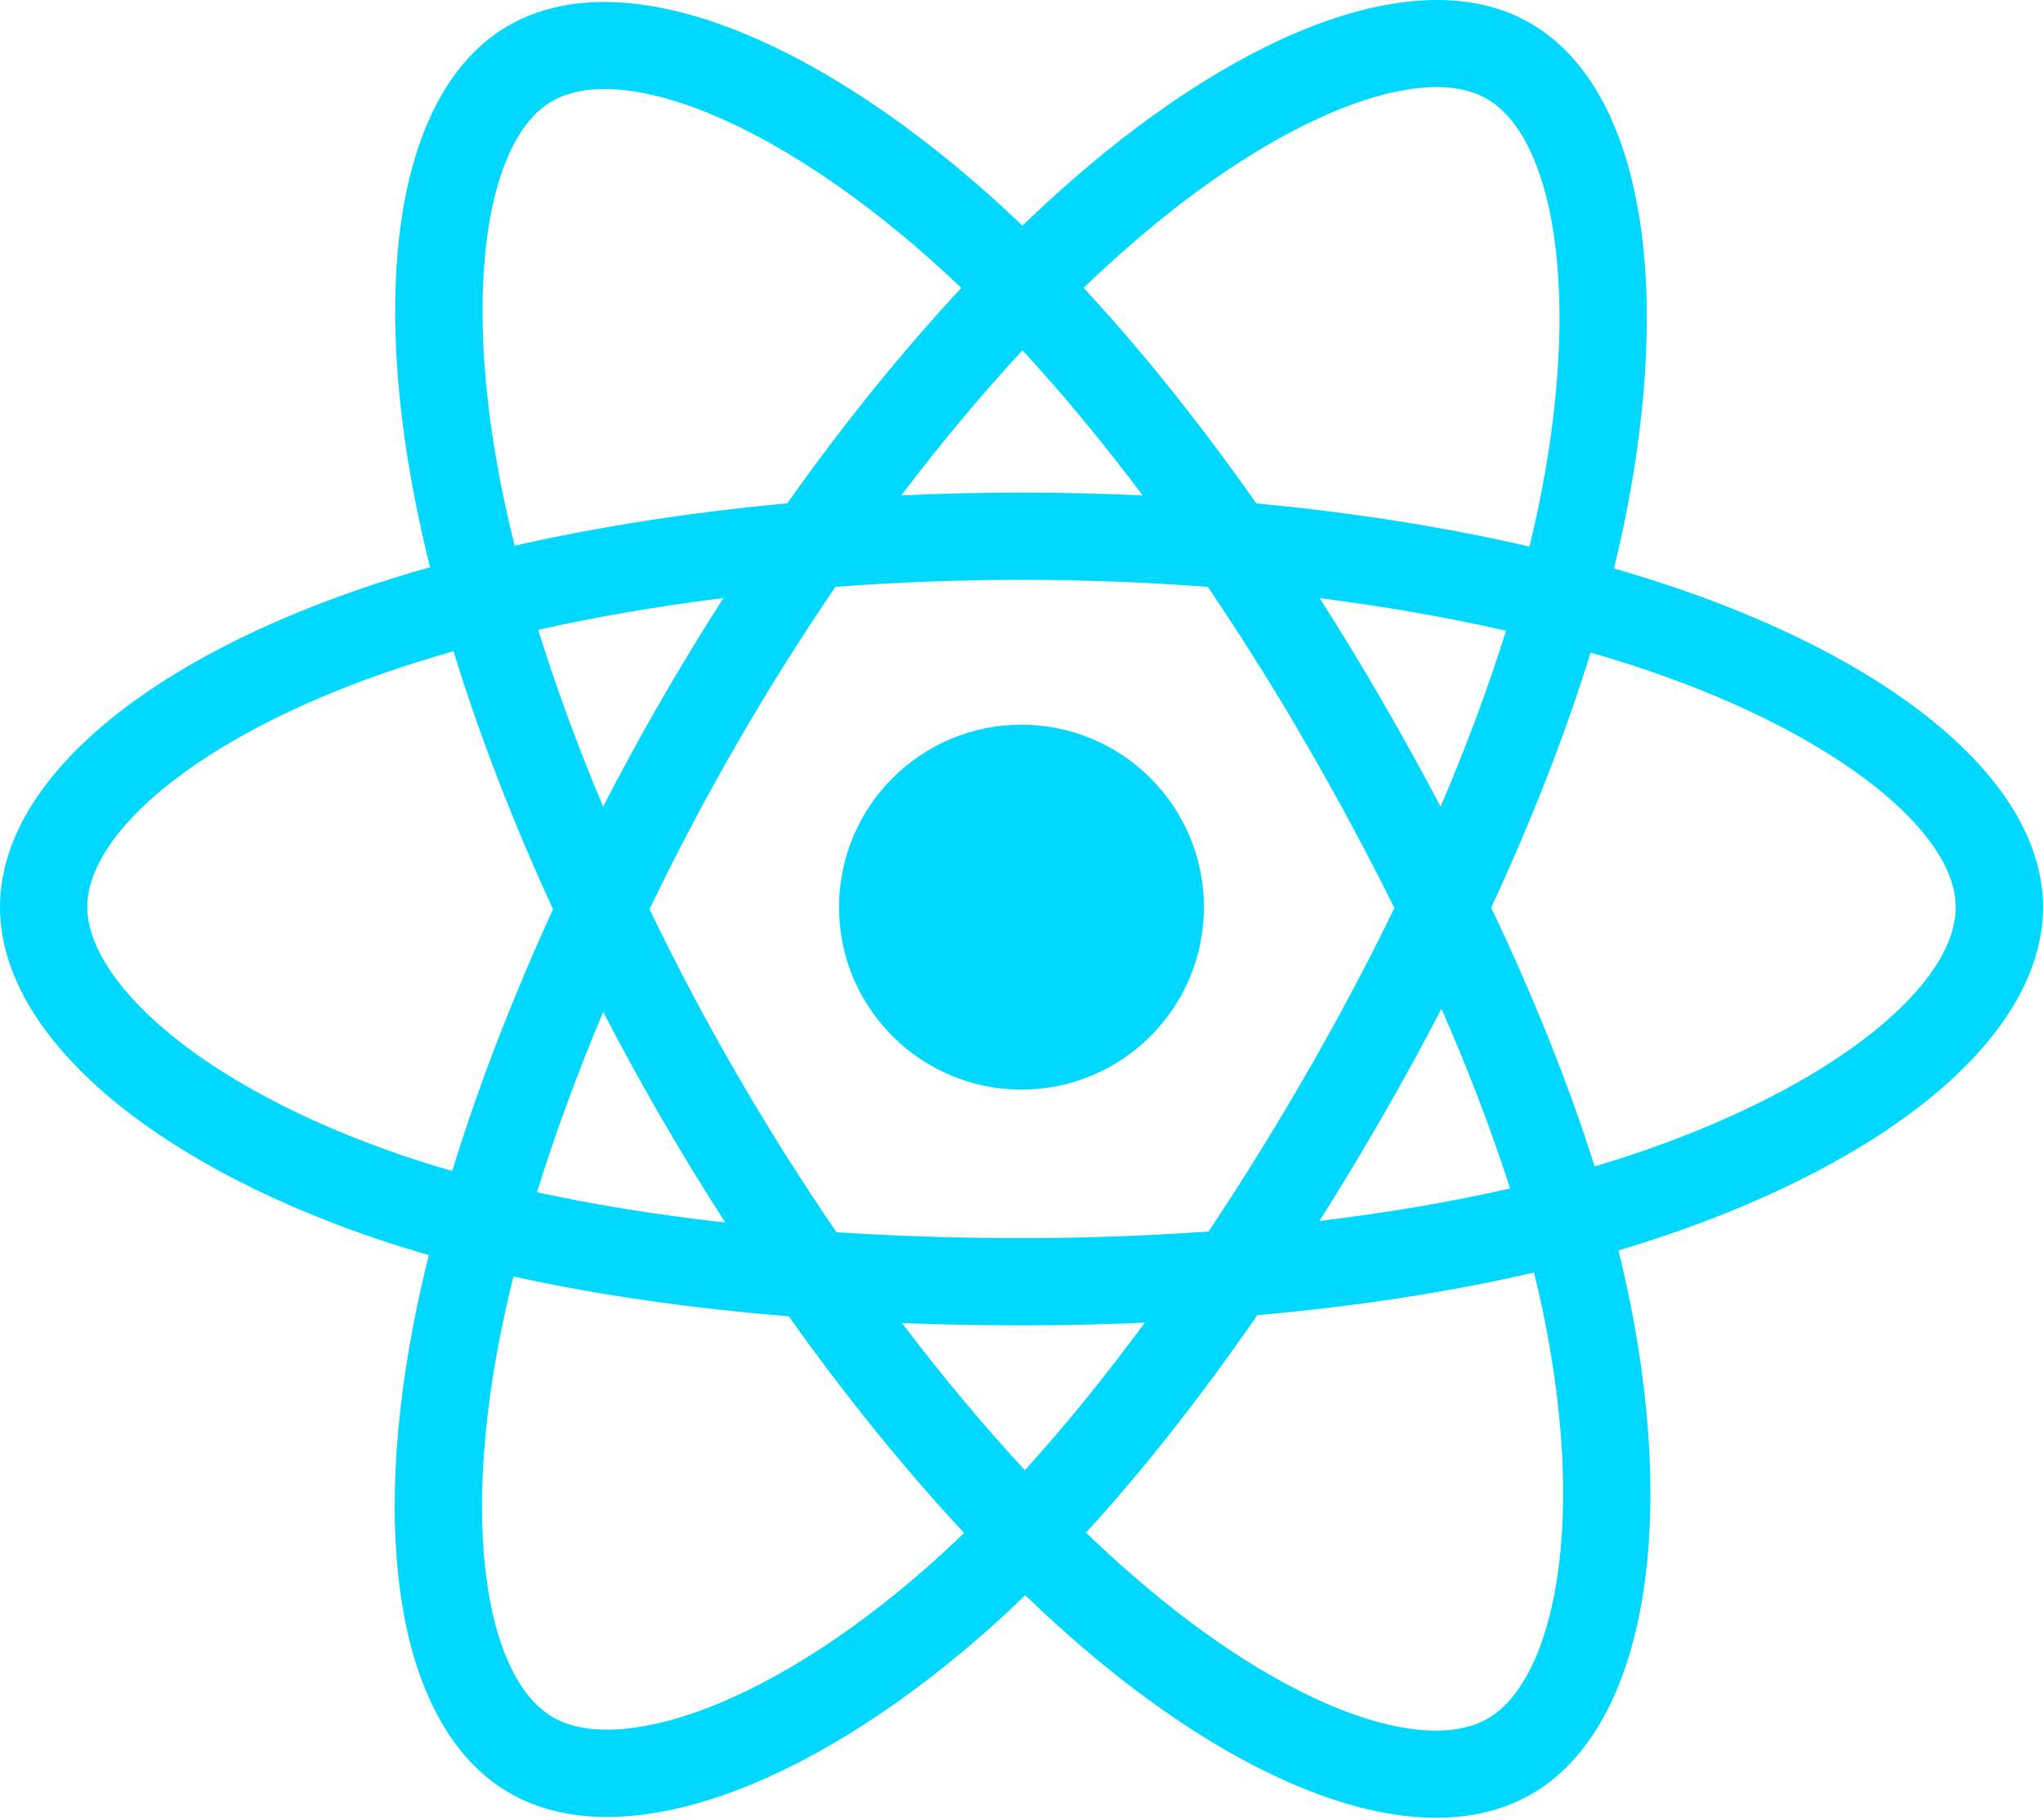
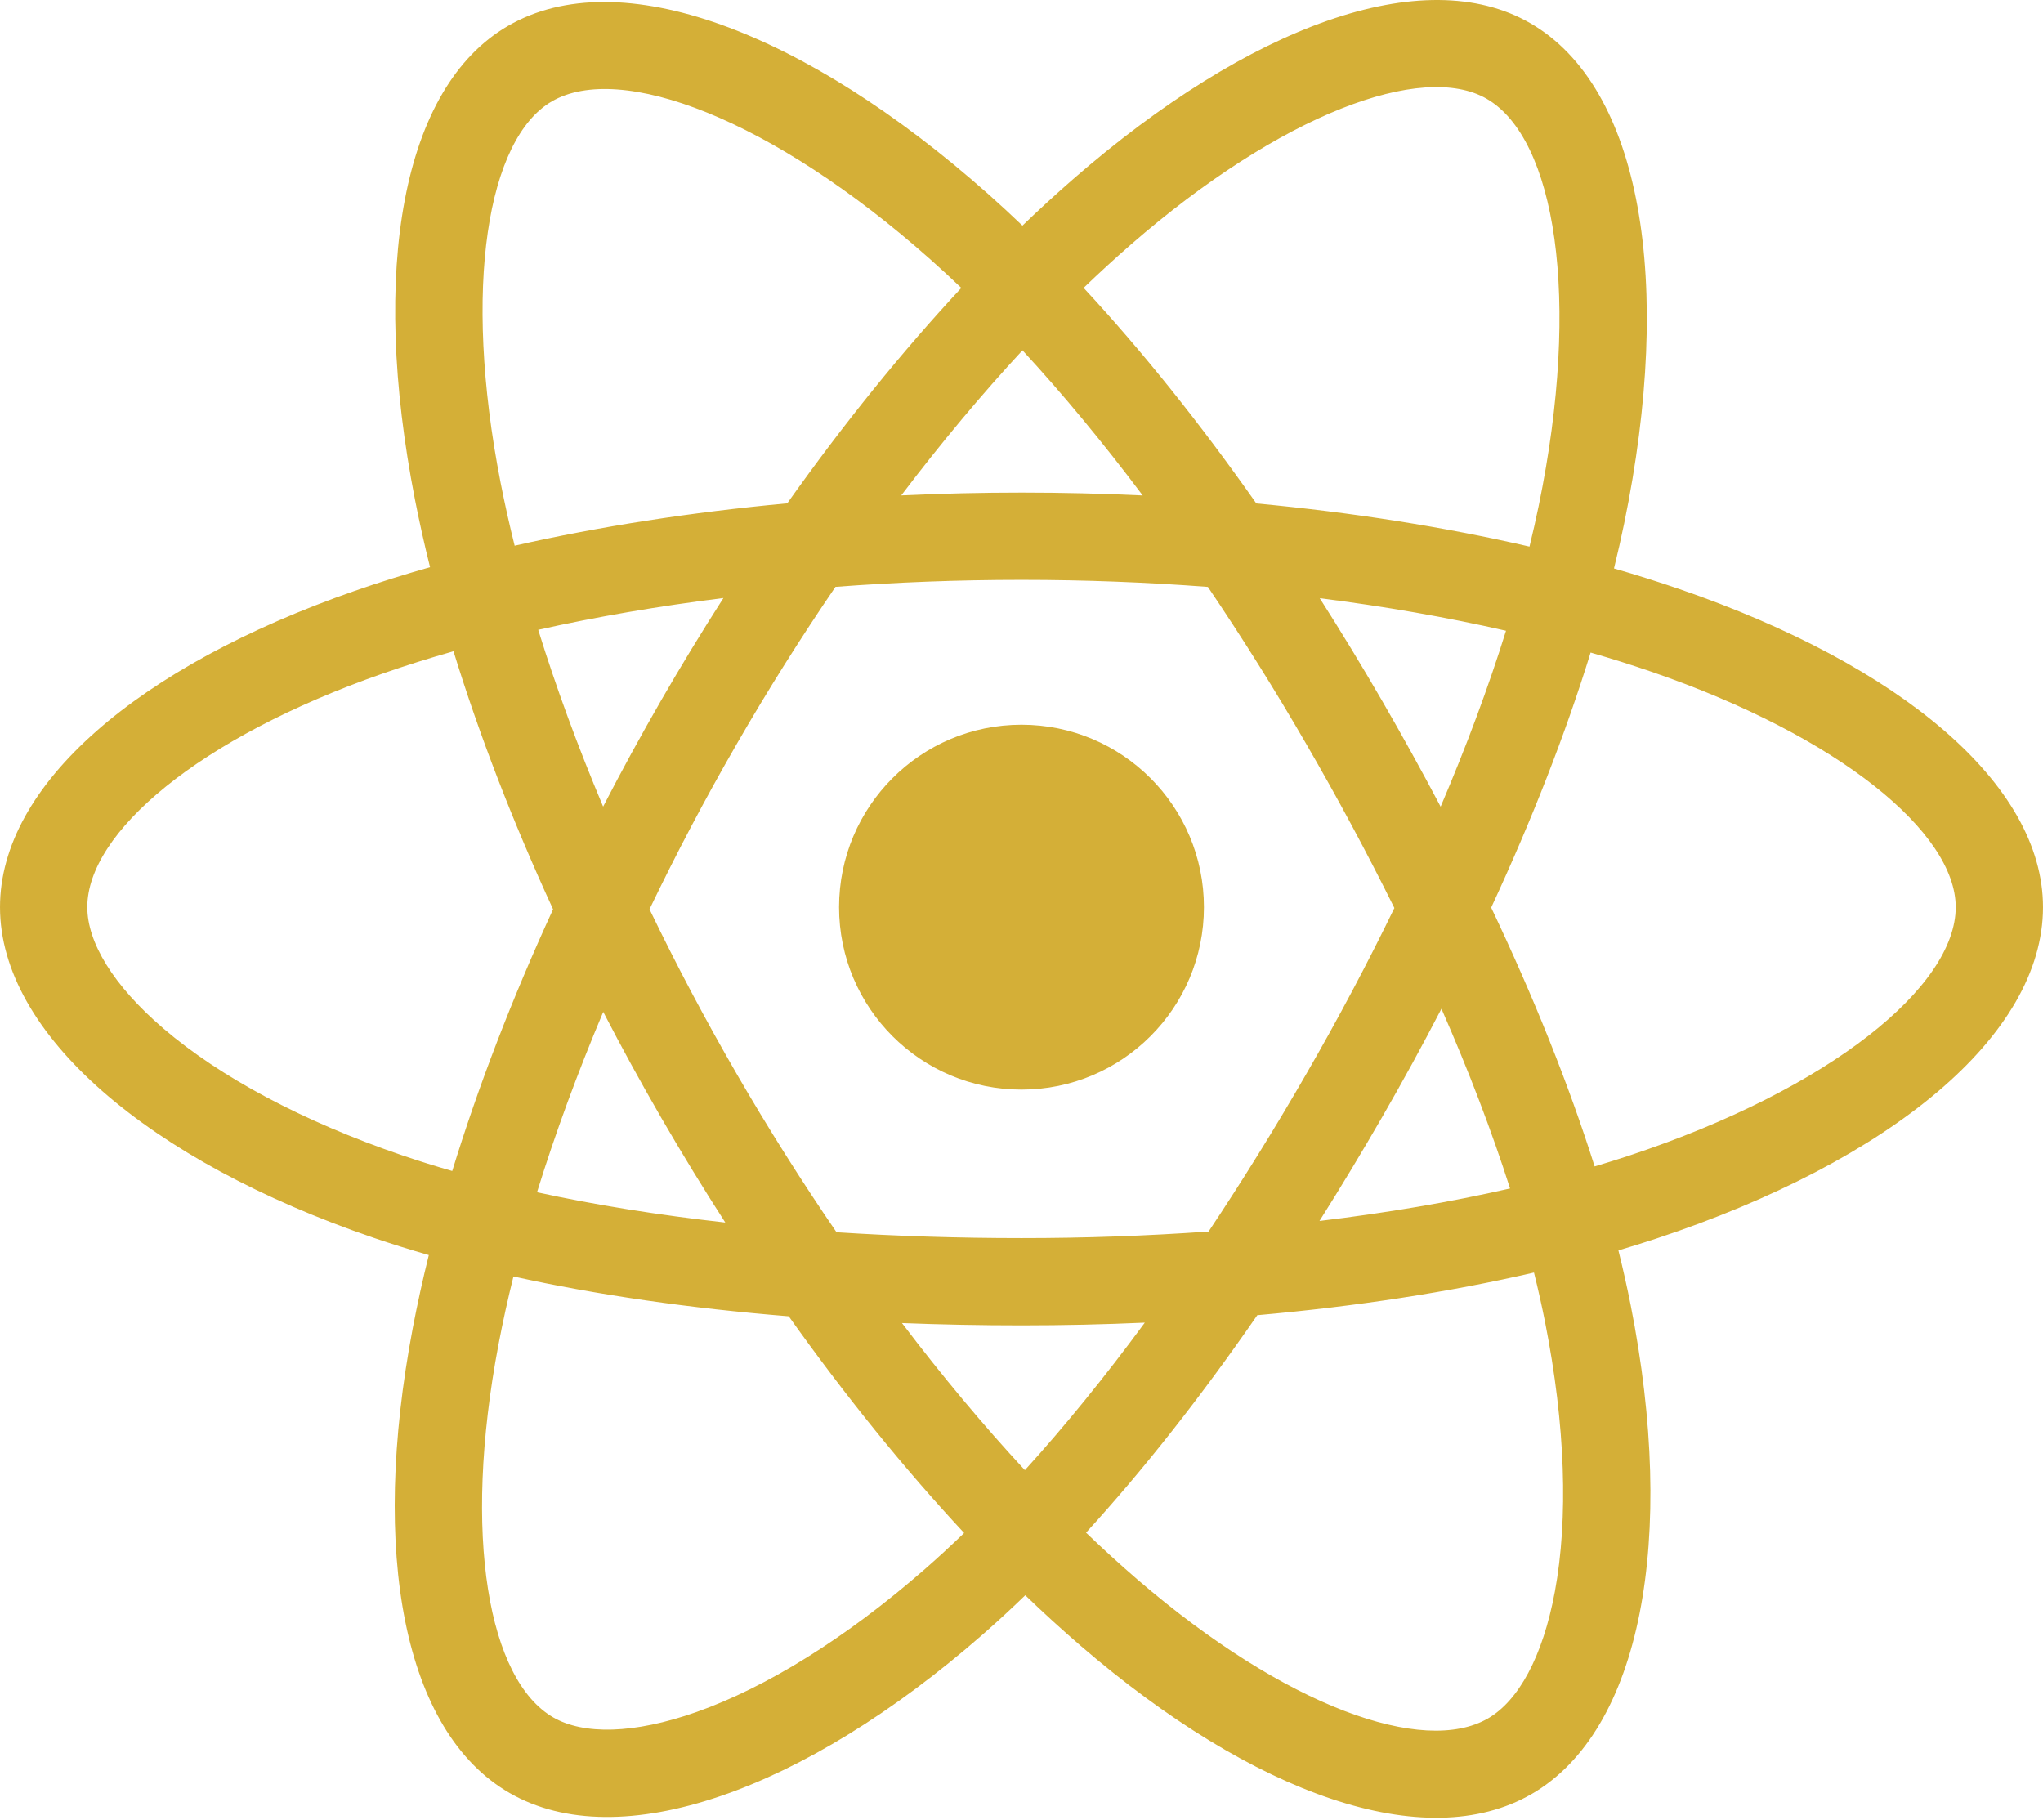
<svg xmlns="http://www.w3.org/2000/svg" aria-hidden="true" role="img" class="iconify iconify--logos" width="35.93" height="32" preserveAspectRatio="xMidYMid meet" viewBox="0 0 256 228">
-   <path fill="#00D8FF" d="M210.483 73.824a171.49 171.49 0 0 0-8.24-2.597c.465-1.9.893-3.777 1.273-5.621c6.238-30.281 2.16-54.676-11.769-62.708c-13.355-7.7-35.196.329-57.254 19.526a171.23 171.23 0 0 0-6.375 5.848a155.866 155.866 0 0 0-4.241-3.917C100.759 3.829 77.587-4.822 63.673 3.233C50.33 10.957 46.379 33.89 51.995 62.588a170.974 170.974 0 0 0 1.892 8.48c-3.28.932-6.445 1.924-9.474 2.98C17.309 83.498 0 98.307 0 113.668c0 15.865 18.582 31.778 46.812 41.427a145.52 145.52 0 0 0 6.921 2.165a167.467 167.467 0 0 0-2.01 9.138c-5.354 28.2-1.173 50.591 12.134 58.266c13.744 7.926 36.812-.22 59.273-19.855a145.567 145.567 0 0 0 5.342-4.923a168.064 168.064 0 0 0 6.92 6.314c21.758 18.722 43.246 26.282 56.54 18.586c13.731-7.949 18.194-32.003 12.4-61.268a145.016 145.016 0 0 0-1.535-6.842c1.62-.48 3.21-.974 4.76-1.488c29.348-9.723 48.443-25.443 48.443-41.52c0-15.417-17.868-30.326-45.517-39.844Zm-6.365 70.984c-1.4.463-2.836.91-4.3 1.345c-3.24-10.257-7.612-21.163-12.963-32.432c5.106-11 9.31-21.767 12.459-31.957c2.619.758 5.16 1.557 7.61 2.4c23.69 8.156 38.14 20.213 38.14 29.504c0 9.896-15.606 22.743-40.946 31.14Zm-10.514 20.834c2.562 12.94 2.927 24.64 1.23 33.787c-1.524 8.219-4.59 13.698-8.382 15.893c-8.067 4.67-25.32-1.4-43.927-17.412a156.726 156.726 0 0 1-6.437-5.87c7.214-7.889 14.423-17.06 21.459-27.246c12.376-1.098 24.068-2.894 34.671-5.345a134.17 134.17 0 0 1 1.386 6.193ZM87.276 214.515c-7.882 2.783-14.16 2.863-17.955.675c-8.075-4.657-11.432-22.636-6.853-46.752a156.923 156.923 0 0 1 1.869-8.499c10.486 2.32 22.093 3.988 34.498 4.994c7.084 9.967 14.501 19.128 21.976 27.15a134.668 134.668 0 0 1-4.877 4.492c-9.933 8.682-19.886 14.842-28.658 17.94ZM50.35 144.747c-12.483-4.267-22.792-9.812-29.858-15.863c-6.35-5.437-9.555-10.836-9.555-15.216c0-9.322 13.897-21.212 37.076-29.293c2.813-.98 5.757-1.905 8.812-2.773c3.204 10.42 7.406 21.315 12.477 32.332c-5.137 11.18-9.399 22.249-12.634 32.792a134.718 134.718 0 0 1-6.318-1.979Zm12.378-84.26c-4.811-24.587-1.616-43.134 6.425-47.789c8.564-4.958 27.502 2.111 47.463 19.835a144.318 144.318 0 0 1 3.841 3.545c-7.438 7.987-14.787 17.08-21.808 26.988c-12.04 1.116-23.565 2.908-34.161 5.309a160.342 160.342 0 0 1-1.76-7.887Zm110.427 27.268a347.8 347.8 0 0 0-7.785-12.803c8.168 1.033 15.994 2.404 23.343 4.08c-2.206 7.072-4.956 14.465-8.193 22.045a381.151 381.151 0 0 0-7.365-13.322Zm-45.032-43.861c5.044 5.465 10.096 11.566 15.065 18.186a322.04 322.04 0 0 0-30.257-.006c4.974-6.559 10.069-12.652 15.192-18.18ZM82.802 87.83a323.167 323.167 0 0 0-7.227 13.238c-3.184-7.553-5.909-14.98-8.134-22.152c7.304-1.634 15.093-2.97 23.209-3.984a321.524 321.524 0 0 0-7.848 12.897Zm8.081 65.352c-8.385-.936-16.291-2.203-23.593-3.793c2.26-7.3 5.045-14.885 8.298-22.6a321.187 321.187 0 0 0 7.257 13.246c2.594 4.48 5.28 8.868 8.038 13.147Zm37.542 31.03c-5.184-5.592-10.354-11.779-15.403-18.433c4.902.192 9.899.29 14.978.29c5.218 0 10.376-.117 15.453-.343c-4.985 6.774-10.018 12.97-15.028 18.486Zm52.198-57.817c3.422 7.8 6.306 15.345 8.596 22.52c-7.422 1.694-15.436 3.058-23.88 4.071a382.417 382.417 0 0 0 7.859-13.026a347.403 347.403 0 0 0 7.425-13.565Zm-16.898 8.101a358.557 358.557 0 0 1-12.281 19.815a329.4 329.4 0 0 1-23.444.823c-7.967 0-15.716-.248-23.178-.732a310.202 310.202 0 0 1-12.513-19.846h.001a307.41 307.41 0 0 1-10.923-20.627a310.278 310.278 0 0 1 10.89-20.637l-.001.001a307.318 307.318 0 0 1 12.413-19.761c7.613-.576 15.42-.876 23.31-.876H128c7.926 0 15.743.303 23.354.883a329.357 329.357 0 0 1 12.335 19.695a358.489 358.489 0 0 1 11.036 20.54a329.472 329.472 0 0 1-11 20.722Zm22.56-122.124c8.572 4.944 11.906 24.881 6.52 51.026c-.344 1.668-.73 3.367-1.15 5.09c-10.622-2.452-22.155-4.275-34.23-5.408c-7.034-10.017-14.323-19.124-21.64-27.008a160.789 160.789 0 0 1 5.888-5.4c18.9-16.447 36.564-22.941 44.612-18.3ZM128 90.808c12.625 0 22.86 10.235 22.86 22.86s-10.235 22.86-22.86 22.86s-22.86-10.235-22.86-22.86s10.235-22.86 22.86-22.86Z" />
+   <path fill="#D4AF37" d="M210.483 73.824a171.49 171.49 0 0 0-8.24-2.597c.465-1.9.893-3.777 1.273-5.621c6.238-30.281 2.16-54.676-11.769-62.708c-13.355-7.7-35.196.329-57.254 19.526a171.23 171.23 0 0 0-6.375 5.848a155.866 155.866 0 0 0-4.241-3.917C100.759 3.829 77.587-4.822 63.673 3.233C50.33 10.957 46.379 33.89 51.995 62.588a170.974 170.974 0 0 0 1.892 8.48c-3.28.932-6.445 1.924-9.474 2.98C17.309 83.498 0 98.307 0 113.668c0 15.865 18.582 31.778 46.812 41.427a145.52 145.52 0 0 0 6.921 2.165a167.467 167.467 0 0 0-2.01 9.138c-5.354 28.2-1.173 50.591 12.134 58.266c13.744 7.926 36.812-.22 59.273-19.855a145.567 145.567 0 0 0 5.342-4.923a168.064 168.064 0 0 0 6.92 6.314c21.758 18.722 43.246 26.282 56.54 18.586c13.731-7.949 18.194-32.003 12.4-61.268a145.016 145.016 0 0 0-1.535-6.842c1.62-.48 3.21-.974 4.76-1.488c29.348-9.723 48.443-25.443 48.443-41.52c0-15.417-17.868-30.326-45.517-39.844Zm-6.365 70.984c-1.4.463-2.836.91-4.3 1.345c-3.24-10.257-7.612-21.163-12.963-32.432c5.106-11 9.31-21.767 12.459-31.957c2.619.758 5.16 1.557 7.61 2.4c23.69 8.156 38.14 20.213 38.14 29.504c0 9.896-15.606 22.743-40.946 31.14Zm-10.514 20.834c2.562 12.94 2.927 24.64 1.23 33.787c-1.524 8.219-4.59 13.698-8.382 15.893c-8.067 4.67-25.32-1.4-43.927-17.412a156.726 156.726 0 0 1-6.437-5.87c7.214-7.889 14.423-17.06 21.459-27.246c12.376-1.098 24.068-2.894 34.671-5.345a134.17 134.17 0 0 1 1.386 6.193ZM87.276 214.515c-7.882 2.783-14.16 2.863-17.955.675c-8.075-4.657-11.432-22.636-6.853-46.752a156.923 156.923 0 0 1 1.869-8.499c10.486 2.32 22.093 3.988 34.498 4.994c7.084 9.967 14.501 19.128 21.976 27.15a134.668 134.668 0 0 1-4.877 4.492c-9.933 8.682-19.886 14.842-28.658 17.94ZM50.35 144.747c-12.483-4.267-22.792-9.812-29.858-15.863c-6.35-5.437-9.555-10.836-9.555-15.216c0-9.322 13.897-21.212 37.076-29.293c2.813-.98 5.757-1.905 8.812-2.773c3.204 10.42 7.406 21.315 12.477 32.332c-5.137 11.18-9.399 22.249-12.634 32.792a134.718 134.718 0 0 1-6.318-1.979Zm12.378-84.26c-4.811-24.587-1.616-43.134 6.425-47.789c8.564-4.958 27.502 2.111 47.463 19.835a144.318 144.318 0 0 1 3.841 3.545c-7.438 7.987-14.787 17.08-21.808 26.988c-12.04 1.116-23.565 2.908-34.161 5.309a160.342 160.342 0 0 1-1.76-7.887Zm110.427 27.268a347.8 347.8 0 0 0-7.785-12.803c8.168 1.033 15.994 2.404 23.343 4.08c-2.206 7.072-4.956 14.465-8.193 22.045a381.151 381.151 0 0 0-7.365-13.322Zm-45.032-43.861c5.044 5.465 10.096 11.566 15.065 18.186a322.04 322.04 0 0 0-30.257-.006c4.974-6.559 10.069-12.652 15.192-18.18ZM82.802 87.83a323.167 323.167 0 0 0-7.227 13.238c-3.184-7.553-5.909-14.98-8.134-22.152c7.304-1.634 15.093-2.97 23.209-3.984a321.524 321.524 0 0 0-7.848 12.897Zm8.081 65.352c-8.385-.936-16.291-2.203-23.593-3.793c2.26-7.3 5.045-14.885 8.298-22.6a321.187 321.187 0 0 0 7.257 13.246c2.594 4.48 5.28 8.868 8.038 13.147Zm37.542 31.03c-5.184-5.592-10.354-11.779-15.403-18.433c4.902.192 9.899.29 14.978.29c5.218 0 10.376-.117 15.453-.343c-4.985 6.774-10.018 12.97-15.028 18.486Zm52.198-57.817c3.422 7.8 6.306 15.345 8.596 22.52c-7.422 1.694-15.436 3.058-23.88 4.071a382.417 382.417 0 0 0 7.859-13.026a347.403 347.403 0 0 0 7.425-13.565Zm-16.898 8.101a358.557 358.557 0 0 1-12.281 19.815a329.4 329.4 0 0 1-23.444.823c-7.967 0-15.716-.248-23.178-.732a310.202 310.202 0 0 1-12.513-19.846h.001a307.41 307.41 0 0 1-10.923-20.627a310.278 310.278 0 0 1 10.89-20.637l-.001.001a307.318 307.318 0 0 1 12.413-19.761c7.613-.576 15.42-.876 23.31-.876H128c7.926 0 15.743.303 23.354.883a329.357 329.357 0 0 1 12.335 19.695a358.489 358.489 0 0 1 11.036 20.54a329.472 329.472 0 0 1-11 20.722Zm22.56-122.124c8.572 4.944 11.906 24.881 6.52 51.026c-.344 1.668-.73 3.367-1.15 5.09c-10.622-2.452-22.155-4.275-34.23-5.408c-7.034-10.017-14.323-19.124-21.64-27.008a160.789 160.789 0 0 1 5.888-5.4c18.9-16.447 36.564-22.941 44.612-18.3ZM128 90.808c12.625 0 22.86 10.235 22.86 22.86s-10.235 22.86-22.86 22.86s-22.86-10.235-22.86-22.86s10.235-22.86 22.86-22.86Z" />
</svg>
